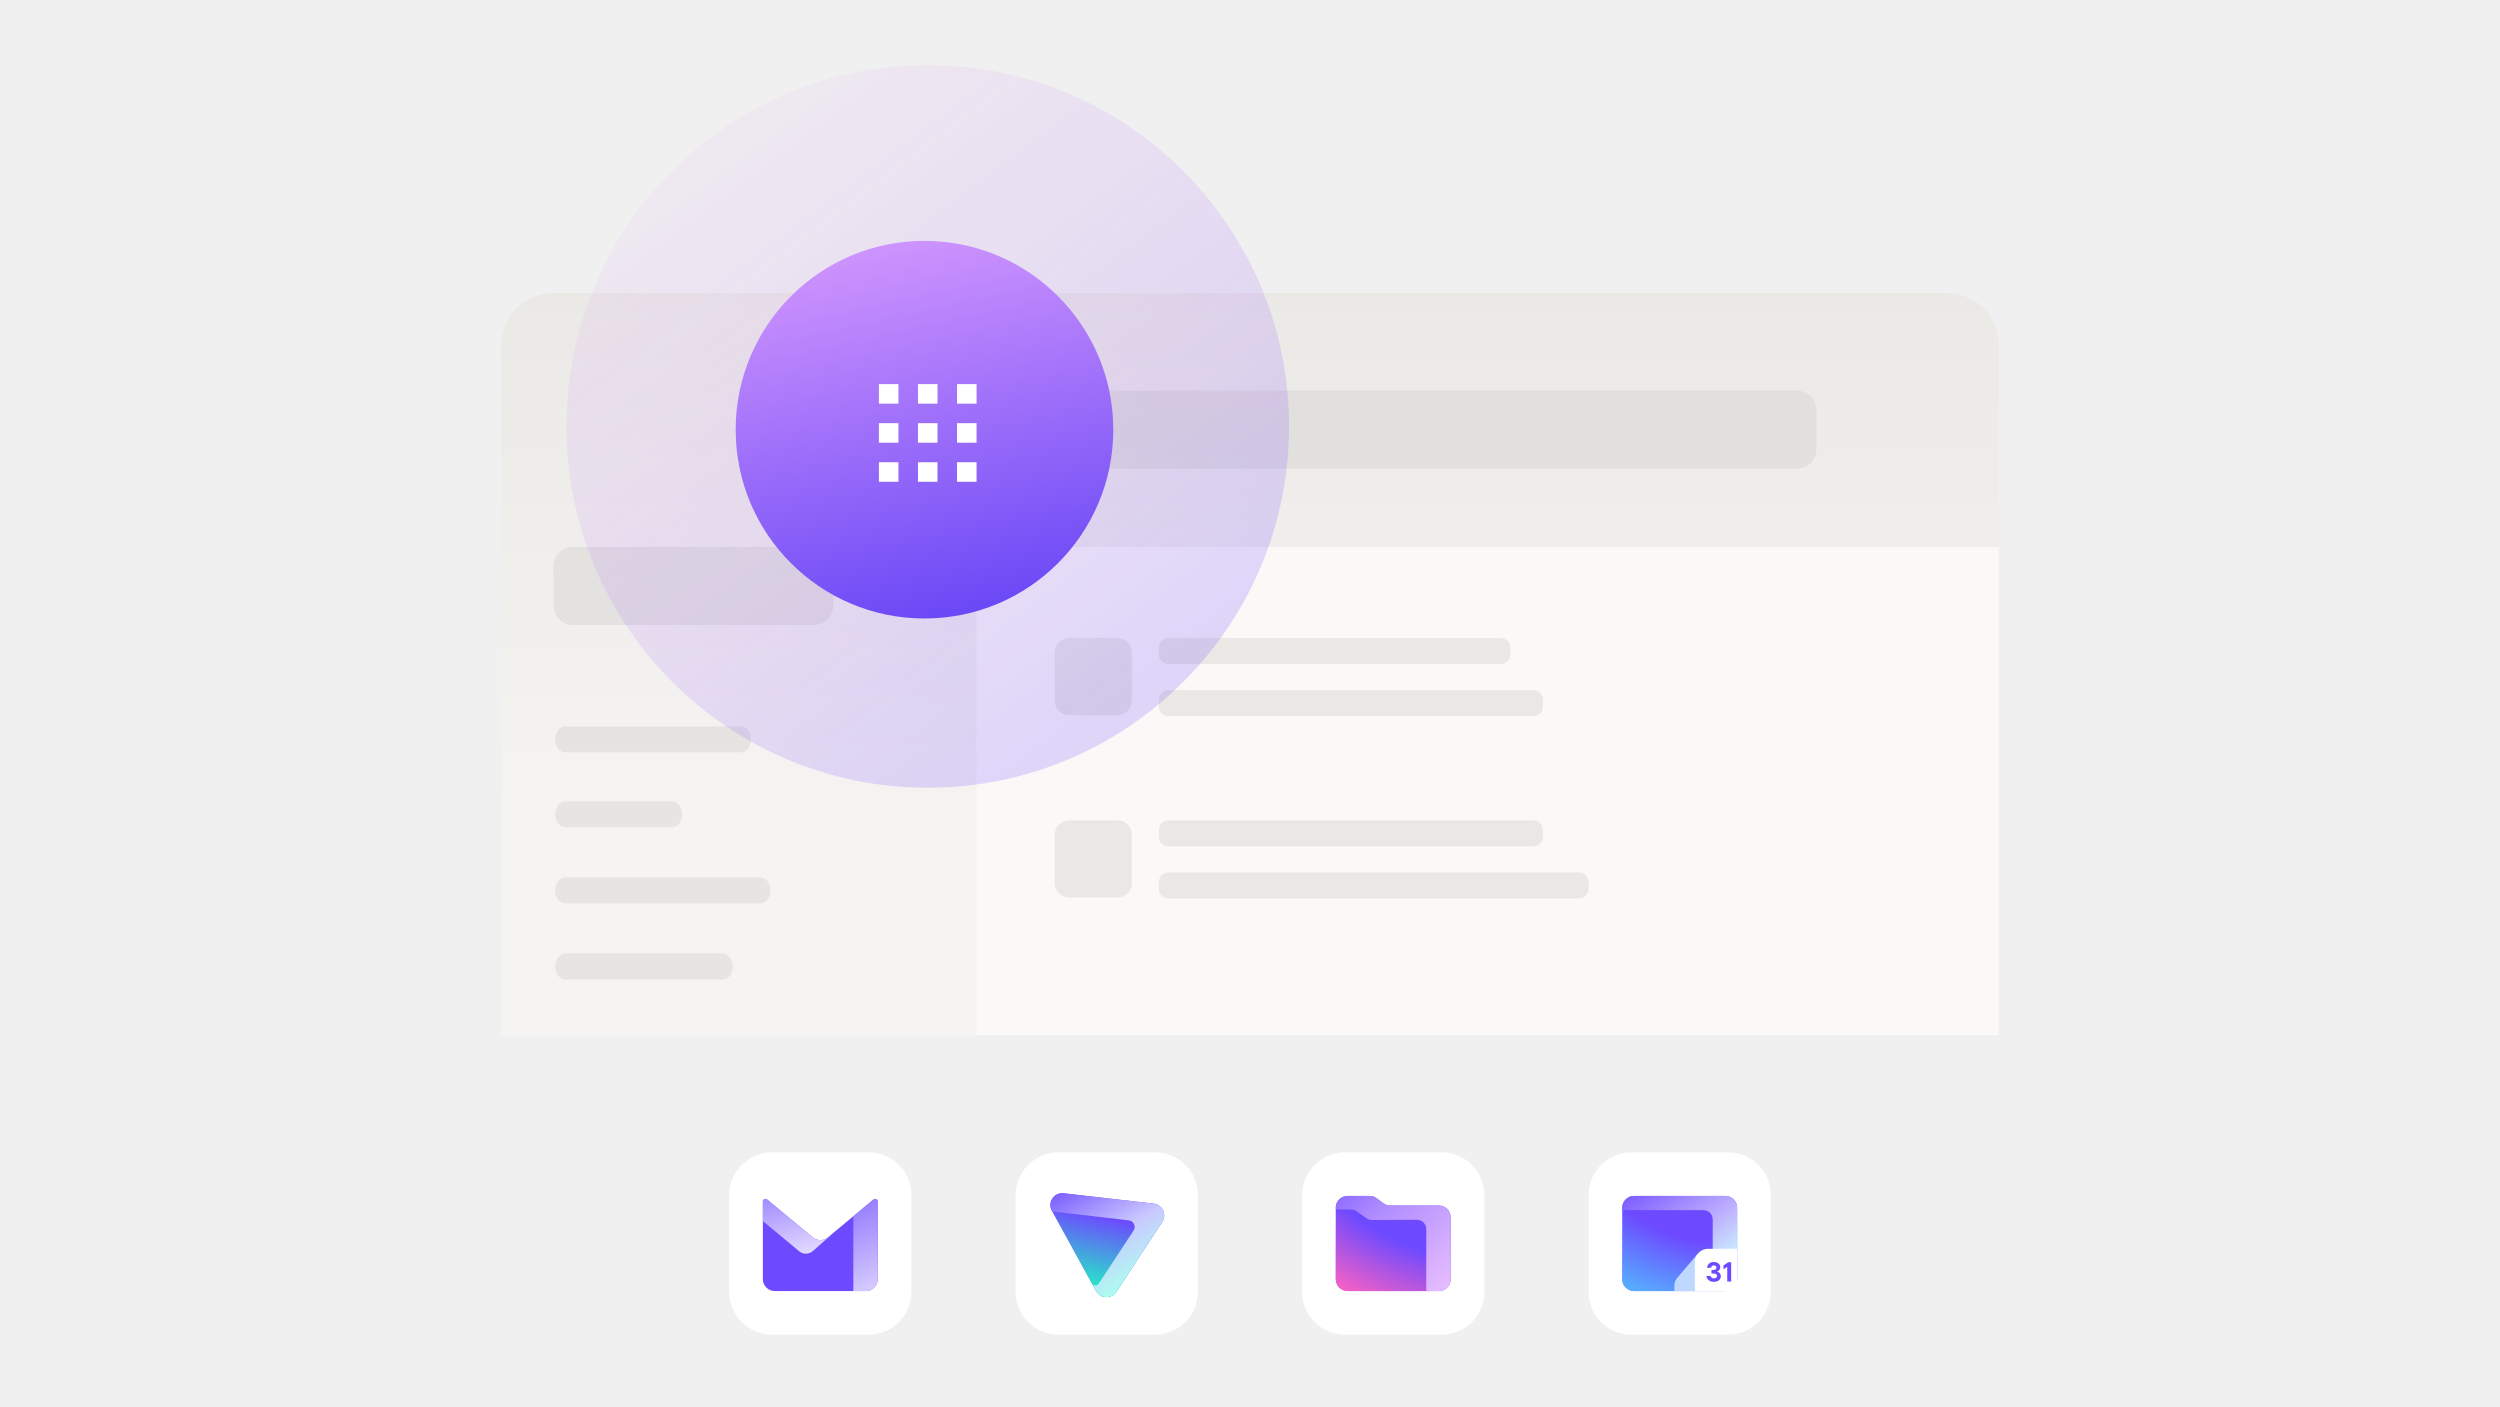
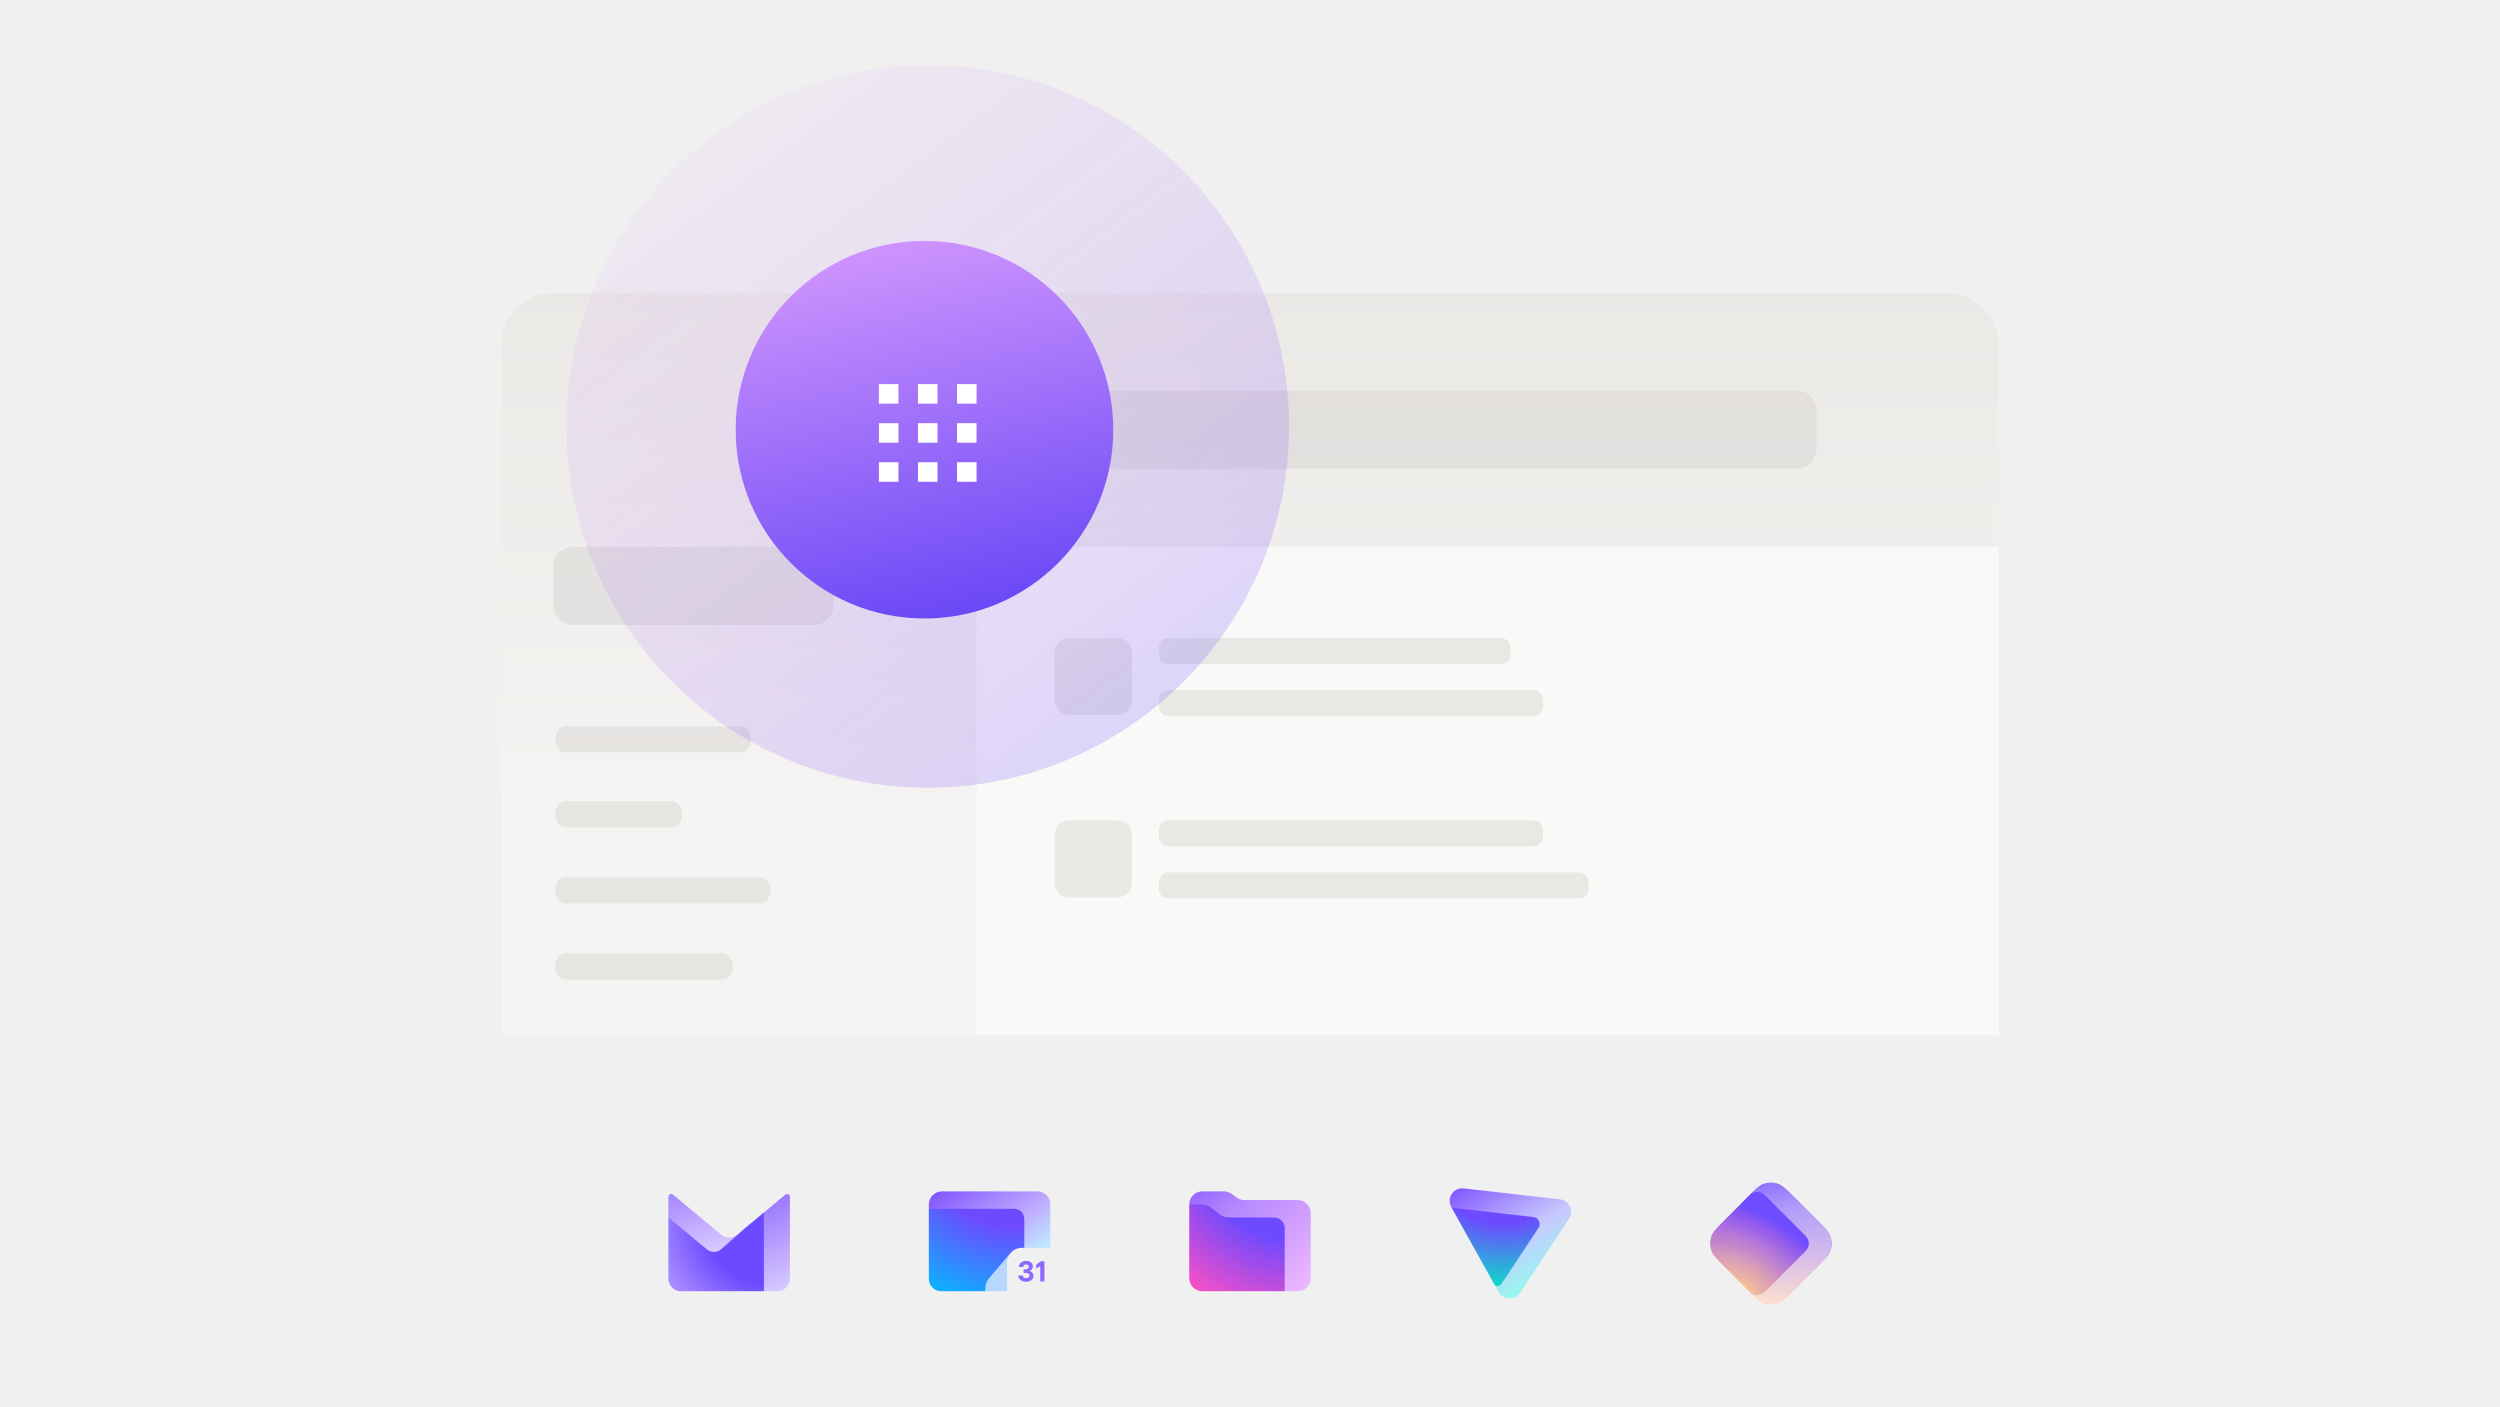
<svg xmlns="http://www.w3.org/2000/svg" width="384" height="216" fill="none" viewBox="0 0 384 216">
  <rect width="12" height="12" x="285" y="60" fill="#fff" rx="3" />
-   <path fill="#fff" d="M200 183.594a6.594 6.594 0 016.594-6.594h14.812a6.594 6.594 0 016.594 6.594v14.812a6.594 6.594 0 01-6.594 6.594h-14.812a6.594 6.594 0 01-6.594-6.594v-14.812z" />
-   <path fill="url(#paint0_linear_5741_18665)" d="M205.174 196.478v-10.957c0-1.008.817-1.826 1.826-1.826h3.425c.345 0 .682.111.96.315l1.146.842c.279.204.615.314.961.314H221c1.008 0 1.826.818 1.826 1.826v9.486a1.827 1.827 0 01-1.826 1.826h-14a1.826 1.826 0 01-1.826-1.826z" />
-   <path fill="url(#paint1_radial_5741_18665)" d="M205.174 196.478v-10.957c0-1.008.817-1.826 1.826-1.826h3.425c.345 0 .682.111.96.315l1.146.842c.279.204.615.314.961.314H221c1.008 0 1.826.818 1.826 1.826v9.486a1.827 1.827 0 01-1.826 1.826h-14a1.826 1.826 0 01-1.826-1.826z" />
-   <path fill="url(#paint2_linear_5741_18665)" fill-rule="evenodd" d="M213.492 185.166H221c1.008 0 1.826.818 1.826 1.826v9.486a1.827 1.827 0 01-1.826 1.826h-1.928v-9.528a1.42 1.42 0 00-1.428-1.42l-6.914.04a1.432 1.432 0 01-.832-.263l-1.539-1.095a1.421 1.421 0 00-.823-.263h-2.362v-.254c0-1.008.817-1.826 1.826-1.826h3.425c.345 0 .682.111.96.315l1.146.842c.279.204.615.314.961.314z" clip-rule="evenodd" />
-   <path fill="#fff" d="M112 183.594a6.594 6.594 0 016.594-6.594h14.812a6.594 6.594 0 016.594 6.594v14.812a6.594 6.594 0 01-6.594 6.594h-14.812a6.594 6.594 0 01-6.594-6.594v-14.812z" />
-   <path fill="#6D4AFF" d="M117.174 184.56c0-.344.4-.532.665-.312l6.994 5.808a1.826 1.826 0 002.334 0l6.994-5.808a.406.406 0 01.665.312v11.918a1.826 1.826 0 01-1.826 1.826h-14a1.825 1.825 0 01-1.826-1.826V184.56z" />
-   <path fill="url(#paint3_linear_5741_18665)" fill-rule="evenodd" d="M128.383 189.045l.001.001-3.522 3.111a1.624 1.624 0 01-2.113.032l-5.575-4.637v-2.993c0-.344.4-.532.665-.312l6.994 5.808a1.826 1.826 0 002.334 0l1.216-1.01z" clip-rule="evenodd" />
-   <path fill="url(#paint4_linear_5741_18665)" fill-rule="evenodd" d="M131.072 186.813v11.491H133a1.827 1.827 0 001.826-1.826V184.56a.406.406 0 00-.665-.312l-3.089 2.565z" clip-rule="evenodd" />
-   <path fill="#fff" d="M244 183.594a6.594 6.594 0 016.594-6.594h14.812a6.594 6.594 0 016.594 6.594v14.812a6.594 6.594 0 01-6.594 6.594h-14.812a6.594 6.594 0 01-6.594-6.594v-14.812z" />
-   <path fill="url(#paint5_linear_5741_18665)" d="M249.174 185.521c0-1.008.817-1.826 1.826-1.826h14c1.008 0 1.826.818 1.826 1.826v10.957a1.827 1.827 0 01-1.826 1.826h-14a1.826 1.826 0 01-1.826-1.826v-10.957z" />
-   <path fill="url(#paint6_radial_5741_18665)" d="M249.174 185.521c0-1.008.817-1.826 1.826-1.826h14c1.008 0 1.826.818 1.826 1.826v10.957a1.827 1.827 0 01-1.826 1.826h-14a1.826 1.826 0 01-1.826-1.826v-10.957z" />
-   <path fill="#BFD8FF" d="M257.188 197.454c0-.434.155-.854.437-1.184l3.216-3.774.101 5.808h-3.754v-.85z" />
-   <path fill="url(#paint7_linear_5741_18665)" fill-rule="evenodd" d="M263.072 183.695H251a1.826 1.826 0 00-1.826 1.826v.355h12.478c.784 0 1.42.636 1.42 1.421v7.253h3.754v-9.029a1.827 1.827 0 00-1.826-1.826H263.072z" clip-rule="evenodd" />
-   <path fill="#fff" d="M260.333 193.841c0-1.121.908-2.029 2.029-2.029h4.464v6.492h-6.493v-4.463z" />
-   <g>
-     <path fill="#6D4AFF" d="M262.108 195.986h.643a.488.488 0 00.503.378c.29 0 .481-.161.481-.395 0-.233-.2-.364-.595-.364h-.255v-.528h.221c.381 0 .537-.141.537-.352 0-.21-.169-.355-.403-.355a.405.405 0 00-.425.368h-.615c.021-.368.312-.897 1.04-.897.585 0 .989.334.989.801a.712.712 0 01-.492.677v.008a.71.71 0 01.581.72c0 .508-.465.844-1.067.844-.64.002-1.095-.362-1.143-.905zM265.44 193.889h.467v2.956h-.602v-2.267l-.581.394v-.598l.716-.485z" />
-   </g>
-   <g>
-     <path fill="#fff" d="M156 183.594a6.594 6.594 0 016.594-6.594h14.812a6.594 6.594 0 016.594 6.594v14.812a6.594 6.594 0 01-6.594 6.594h-14.812a6.594 6.594 0 01-6.594-6.594v-14.812z" />
-     <path fill="url(#paint8_linear_5741_18665)" fill-rule="evenodd" d="M168.358 198.29a1.826 1.826 0 003.126.119l7.035-10.72a1.826 1.826 0 00-1.319-2.816l-13.827-1.586c-1.474-.169-2.524 1.398-1.807 2.697l6.792 12.306z" clip-rule="evenodd" />
-     <path fill="url(#paint9_linear_5741_18665)" fill-rule="evenodd" d="M168.358 198.29a1.826 1.826 0 003.126.119l7.035-10.72a1.826 1.826 0 00-1.319-2.816l-13.827-1.586c-1.474-.169-2.524 1.398-1.807 2.697l6.792 12.306z" clip-rule="evenodd" />
-     <path fill="url(#paint10_linear_5741_18665)" fill-rule="evenodd" d="M169.379 196.228l-.625.939a.608.608 0 01-1.039-.043l.643 1.166c.115.208.261.382.427.521.799.669 2.075.549 2.699-.402l7.035-10.72a1.826 1.826 0 00-1.319-2.816l-13.827-1.586c-1.474-.169-2.524 1.398-1.807 2.697l.055.099 11.769 1.361c.75.087 1.146.934.731 1.565l-4.742 7.219z" clip-rule="evenodd" />
-   </g>
-   <path fill="url(#paint11_linear_5741_18665)" d="M299 45H85a8 8 0 00-8 8v106h230V53a8 8 0 00-8-8z" />
-   <path fill="#D1CFCD" d="M276 60H165a3 3 0 00-3 3v6a3 3 0 003 3h111a3 3 0 003-3v-6a3 3 0 00-3-3z" opacity=".42" />
-   <path fill="#FAF9F7" d="M307 84H150v75h157V84z" />
-   <path fill="#D1CFCD" d="M125 84H88a3 3 0 00-3 3v6a3 3 0 003 3h37a3 3 0 003-3v-6a3 3 0 00-3-3zM113.783 115.561H86.846c-.861 0-1.573-.905-1.573-2 0-1.096.712-2 1.573-2h26.937c.861 0 1.572.904 1.572 2 0 1.095-.711 2-1.572 2zM103.19 127.073H86.846c-.861 0-1.573-.905-1.573-2s.712-2 1.573-2h16.344c.861 0 1.572.905 1.572 2 .038 1.095-.674 2-1.572 2zM110.983 150.453H86.846c-.861 0-1.573-.905-1.573-2s.712-2 1.573-2h24.137c.861 0 1.573.905 1.573 2 .037 1.095-.674 2-1.573 2zM116.783 138.762H86.846c-.861 0-1.573-.905-1.573-2 0-1.096.712-2 1.573-2h29.937c.861 0 1.572.904 1.572 2 0 1.095-.711 2-1.572 2z" opacity=".42" />
-   <g>
-     <rect width="11.851" height="11.851" x="162" y="98" fill="#EAE8E5" rx="2.222" />
-     <path fill="#EAE8E5" d="M178 99.481c0-.818.663-1.481 1.481-1.481h51.038c.818 0 1.481.663 1.481 1.481v1.038a1.48 1.48 0 01-1.481 1.481h-51.038a1.48 1.48 0 01-1.481-1.481v-1.038zM178 107.481a1.48 1.48 0 011.481-1.481h56.038a1.48 1.48 0 011.481 1.481v1.038a1.48 1.48 0 01-1.481 1.481h-56.038a1.48 1.48 0 01-1.481-1.481v-1.038z" />
-   </g>
-   <g>
-     <rect width="11.851" height="11.851" x="162" y="126" fill="#EAE8E5" rx="2.222" />
-     <path fill="#EAE8E5" d="M178 127.481a1.48 1.48 0 011.481-1.481h56.038a1.48 1.48 0 011.481 1.481v1.038a1.48 1.48 0 01-1.481 1.481h-56.038a1.48 1.48 0 01-1.481-1.481v-1.038zM178 135.481a1.48 1.48 0 011.481-1.481h63.038a1.48 1.48 0 011.481 1.481v1.038a1.48 1.48 0 01-1.481 1.481h-63.038a1.48 1.48 0 01-1.481-1.481v-1.038z" />
-   </g>
-   <circle cx="142.5" cy="65.5" r="55.5" fill="url(#paint12_linear_5741_18665)" opacity=".2" />
-   <circle cx="142" cy="66" r="29" fill="url(#paint13_linear_5741_18665)" />
-   <g>
-     <path fill="#fff" d="M135 59h3v3h-3v-3zM141 59h3v3h-3v-3zM150 59h-3v3h3v-3zM135 71h3v3h-3v-3zM144 71h-3v3h3v-3zM147 71h3v3h-3v-3zM138 65h-3v3h3v-3zM141 65h3v3h-3v-3zM150 65h-3v3h3v-3z" />
-   </g>
+   <path fill="url(#a)" fill-rule="evenodd" d="m114.52 188.574.001.001-5.188 5.758-6.666-7.338v-3.165c0-.364.423-.563.703-.33l7.396 6.142a1.932 1.932 0 0 0 2.468 0l1.286-1.068Z" clip-rule="evenodd" />
+   <path fill="url(#b)" d="m117.333 186.238-2.813 2.336.001.001-3.725 3.29a1.715 1.715 0 0 1-2.234.033l-5.895-4.903v9.407a1.93 1.93 0 0 0 1.931 1.931h12.735l1.334-6.048-1.334-6.047Z" />
+   <path fill="url(#c)" fill-rule="evenodd" d="M117.333 186.24v12.093h2.069a1.931 1.931 0 0 0 1.931-1.931V183.83a.429.429 0 0 0-.703-.33l-3.297 2.74Z" clip-rule="evenodd" />
+   <path fill="url(#d)" d="M144.667 183a2 2 0 0 0-2 2v.667l.666.666v11.334L156.667 191l.666.667h4V185a2 2 0 0 0-2-2h-14.666Z" />
+   <path fill="url(#e)" d="M155.762 185.667h-13.095v10.746a1.92 1.92 0 0 0 1.92 1.92h6.746l3.501-5.251a2.274 2.274 0 0 1 2.106-1.415h.393v-4.429a1.57 1.57 0 0 0-1.571-1.571Z" />
+   <path fill="#B8D7FF" d="M151.333 198.333v-.408c0-.597.213-1.174.602-1.627l3.168-3.698c.07-.095.147-.185.23-.268l-.23.268a2.261 2.261 0 0 0-.437 1.34v4.393h-3.333Z" />
+   <path fill="#8F69FF" d="M156.4 195.924h.68a.524.524 0 0 0 .535.397c.307 0 .511-.168.511-.415 0-.246-.211-.383-.63-.383h-.27v-.556h.235c.404 0 .57-.148.57-.369s-.18-.374-.428-.374a.425.425 0 0 0-.45.385h-.656c.023-.387.331-.942 1.102-.942.619 0 1.047.35 1.047.843a.734.734 0 0 1-.144.44.75.75 0 0 1-.378.27v.009a.74.74 0 0 1 .615.757c0 .534-.493.886-1.13.886-.677.004-1.16-.377-1.209-.948Zm3.528-2.204h.495v3.108h-.639v-2.385l-.615.415v-.628l.759-.51Z" />
+   <path fill="url(#f)" d="m182.667 185 2.666-1.333 4.667 2.666h8v11.334l-.667.666h-12.666a2 2 0 0 1-2-2V185Z" />
+   <path fill="url(#g)" fill-rule="evenodd" d="M189.974 183.951c.342.248.754.382 1.176.382h8.183a2 2 0 0 1 2 2v10a2 2 0 0 1-2 2h-2v-9.666c0-.921-.746-1.667-1.666-1.667h-7c-.433 0-.854-.14-1.2-.4l-1.6-1.2c-.347-.26-.768-.4-1.2-.4h-2a2 2 0 0 1 2-2h3.349c.423 0 .835.134 1.176.383l.782.568Z" clip-rule="evenodd" />
+   <path fill="url(#h)" fill-rule="evenodd" d="M230.164 198.433c.71 1.275 2.532 1.344 3.337.126l7.51-11.356c.797-1.205.035-2.819-1.407-2.983l-14.762-1.68c-1.574-.179-2.694 1.48-1.929 2.856l.06.108 6.587 4.513-.08 7.18.684 1.236Z" clip-rule="evenodd" />
+   <path fill="url(#i)" d="m230.587 197.243.667-.994 5.063-7.648a1.074 1.074 0 0 0-.781-1.658l-12.565-1.442 6.509 11.701a.652.652 0 0 0 1.107.041Z" />
+   <path fill="url(#j)" d="M268.28 184.025c1.302-1.302 1.953-1.953 2.704-2.197a3.281 3.281 0 0 1 2.032 0c.751.244 1.402.895 2.704 2.197l3.255 3.255c1.302 1.302 1.953 1.953 2.197 2.704.215.66.215 1.372 0 2.032-.244.751-.895 1.402-2.197 2.704l-3.255 3.255c-1.302 1.302-1.953 1.954-2.704 2.197a3.281 3.281 0 0 1-2.032 0c-.751-.243-1.402-.895-2.704-2.197l-.612-.686c-.371-.415-.556-.623-.688-.859a2.454 2.454 0 0 1-.255-.669c-.058-.264-.058-.542-.058-1.098v-7.326c0-.556 0-.834.058-1.098.052-.234.138-.46.255-.669.132-.236.317-.444.688-.859l.612-.686Z" />
+   <path fill="url(#k)" d="M268.28 184.025c1.302-1.302 1.953-1.953 2.704-2.197a3.281 3.281 0 0 1 2.032 0c.751.244 1.402.895 2.704 2.197l3.255 3.255c1.302 1.302 1.953 1.953 2.197 2.704.215.66.215 1.372 0 2.032-.244.751-.895 1.402-2.197 2.704l-3.255 3.255c-1.302 1.302-1.953 1.954-2.704 2.197a3.281 3.281 0 0 1-2.032 0c-.751-.243-1.402-.895-2.704-2.197l-.612-.686c-.371-.415-.556-.623-.688-.859a2.454 2.454 0 0 1-.255-.669c-.058-.264-.058-.542-.058-1.098v-7.326c0-.556 0-.834.058-1.098.052-.234.138-.46.255-.669.132-.236.317-.444.688-.859l.612-.686Z" />
+   <path fill="url(#l)" d="M268.047 184.257c.651-.651.977-.976 1.352-1.098.33-.108.686-.108 1.016 0 .376.122.701.447 1.352 1.098l4.883 4.883c.651.651.977.976 1.099 1.352.107.33.107.686 0 1.016-.122.375-.448.701-1.099 1.352l-4.883 4.883c-.651.651-.976.976-1.352 1.098-.33.107-.686.107-1.016 0-.375-.122-.701-.447-1.352-1.098l-3.022-3.023c-1.303-1.302-1.954-1.953-2.198-2.704a3.296 3.296 0 0 1 0-2.032c.244-.751.895-1.402 2.198-2.704l3.022-3.023Z" />
+   <path fill="url(#m)" d="M299 45H85a8 8 0 0 0-8 8v106h230V53a8 8 0 0 0-8-8Z" />
+   <path fill="#D1CFCD" d="M276 60H165a3 3 0 0 0-3 3v6a3 3 0 0 0 3 3h111a3 3 0 0 0 3-3v-6a3 3 0 0 0-3-3Z" opacity=".42" />
+   <path fill="#FAF9F7" d="M307 84H150v75h157V84Z" />
+   <path fill="#D1CFCD" d="M125 84H88a3 3 0 0 0-3 3v6a3 3 0 0 0 3 3h37a3 3 0 0 0 3-3v-6a3 3 0 0 0-3-3Zm-11.217 31.561H86.846c-.861 0-1.573-.905-1.573-2 0-1.096.712-2 1.573-2h26.937c.861 0 1.572.904 1.572 2 0 1.095-.711 2-1.572 2Zm-10.593 11.512H86.846c-.861 0-1.573-.905-1.573-2s.712-2 1.573-2h16.344c.861 0 1.572.905 1.572 2 .038 1.095-.674 2-1.572 2Zm7.793 23.38H86.846c-.861 0-1.573-.905-1.573-2s.712-2 1.573-2h24.137c.861 0 1.573.905 1.573 2 .037 1.095-.674 2-1.573 2Zm5.8-11.691H86.846c-.861 0-1.573-.905-1.573-2 0-1.096.712-2 1.573-2h29.937c.861 0 1.572.904 1.572 2 0 1.095-.711 2-1.572 2Z" opacity=".42" />
+   <rect width="11.851" height="11.851" x="162" y="98" fill="#EAE8E5" rx="2.222" />
+   <path fill="#EAE8E5" d="M178 99.481A1.48 1.48 0 0 1 179.481 98h51.038A1.48 1.48 0 0 1 232 99.481v1.038a1.48 1.48 0 0 1-1.481 1.481h-51.038a1.48 1.48 0 0 1-1.481-1.481v-1.038Zm0 8a1.48 1.48 0 0 1 1.481-1.481h56.038a1.48 1.48 0 0 1 1.481 1.481v1.038a1.48 1.48 0 0 1-1.481 1.481h-56.038a1.48 1.48 0 0 1-1.481-1.481v-1.038Z" />
+   <rect width="11.851" height="11.851" x="162" y="126" fill="#EAE8E5" rx="2.222" />
+   <path fill="#EAE8E5" d="M178 127.481a1.48 1.48 0 0 1 1.481-1.481h56.038a1.48 1.48 0 0 1 1.481 1.481v1.038a1.48 1.48 0 0 1-1.481 1.481h-56.038a1.48 1.48 0 0 1-1.481-1.481v-1.038Zm0 8a1.48 1.48 0 0 1 1.481-1.481h63.038a1.48 1.48 0 0 1 1.481 1.481v1.038a1.48 1.48 0 0 1-1.481 1.481h-63.038a1.48 1.48 0 0 1-1.481-1.481v-1.038Z" />
+   <circle cx="142.5" cy="65.5" r="55.5" fill="url(#n)" opacity=".2" />
+   <circle cx="142" cy="66" r="29" fill="url(#o)" />
+   <path fill="#fff" d="M135 59h3v3h-3v-3Zm6 0h3v3h-3v-3Zm9 0h-3v3h3v-3Zm-15 12h3v3h-3v-3Zm9 0h-3v3h3v-3Zm3 0h3v3h-3v-3Zm-9-6h-3v3h3v-3Zm3 0h3v3h-3v-3Zm9 0h-3v3h3v-3Z" />
  <defs>
-     <linearGradient id="paint0_linear_5741_18665" x1="214.013" x2="215.381" y1="176.301" y2="195.553" gradientUnits="userSpaceOnUse">
-       <stop offset=".989" stop-color="#6D4AFF" />
+     <linearGradient id="a" x1="109.671" x2="103.411" y1="194.435" y2="172.687" gradientUnits="userSpaceOnUse">
+       <stop stop-color="#E3D9FF" />
+       <stop offset="1" stop-color="#7341FF" />
    </linearGradient>
-     <linearGradient id="paint2_linear_5741_18665" x1="199.239" x2="221.304" y1="181.261" y2="205.507" gradientUnits="userSpaceOnUse">
+     <linearGradient id="c" x1="127.37" x2="112.969" y1="208.015" y2="176.95" gradientUnits="userSpaceOnUse">
+       <stop offset=".271" stop-color="#E3D9FF" />
+       <stop offset="1" stop-color="#7341FF" />
+     </linearGradient>
+     <linearGradient id="d" x1="158.348" x2="147.46" y1="193.024" y2="177.206" gradientUnits="userSpaceOnUse">
+       <stop stop-color="#BFE8FF" />
+       <stop offset=".307" stop-color="#BFABFF" />
+       <stop offset="1" stop-color="#7341FF" />
+     </linearGradient>
+     <linearGradient id="g" x1="182.42" x2="205.563" y1="174.998" y2="200.621" gradientUnits="userSpaceOnUse">
+       <stop stop-color="#7341FF" />
+       <stop offset=".359" stop-color="#B487FF" />
+       <stop offset="1" stop-color="#FFC8FF" />
+     </linearGradient>
+     <linearGradient id="h" x1="239.547" x2="227.535" y1="198.432" y2="177.718" gradientUnits="userSpaceOnUse">
+       <stop offset=".066" stop-color="#8EFFEE" />
+       <stop offset=".45" stop-color="#C9C7FF" />
+       <stop offset="1" stop-color="#7341FF" />
+     </linearGradient>
+     <linearGradient id="k" x1="267.657" x2="271.287" y1="177.96" y2="200.119" gradientUnits="userSpaceOnUse">
      <stop stop-color="#6D4AFF" />
-       <stop offset=".359" stop-color="#AE8CFF" />
-       <stop offset="1" stop-color="#F8CCFF" />
+       <stop offset=".392" stop-color="#B39FFB" stop-opacity=".978" />
+       <stop offset="1" stop-color="#FFE8DB" stop-opacity=".8" />
    </linearGradient>
-     <linearGradient id="paint3_linear_5741_18665" x1="130.489" x2="126.465" y1="191.075" y2="173.897" gradientUnits="userSpaceOnUse">
-       <stop stop-color="#E2DBFF" />
-       <stop offset="1" stop-color="#6D4AFF" />
-     </linearGradient>
-     <linearGradient id="paint4_linear_5741_18665" x1="140.203" x2="126.472" y1="207.612" y2="178.28" gradientUnits="userSpaceOnUse">
-       <stop offset=".271" stop-color="#E2DBFF" />
-       <stop offset="1" stop-color="#6D4AFF" />
-     </linearGradient>
-     <linearGradient id="paint5_linear_5741_18665" x1="258" x2="259.202" y1="177.859" y2="194.939" gradientUnits="userSpaceOnUse">
-       <stop offset=".989" stop-color="#6D4AFF" />
-     </linearGradient>
-     <linearGradient id="paint7_linear_5741_18665" x1="266.826" x2="255.789" y1="191.634" y2="176.413" gradientUnits="userSpaceOnUse">
-       <stop stop-color="#C8E8FF" />
-       <stop offset=".308" stop-color="#BDAEFF" />
-       <stop offset="1" stop-color="#6D4AFF" />
-     </linearGradient>
-     <linearGradient id="paint8_linear_5741_18665" x1="170.942" x2="171.537" y1="173.602" y2="193.829" gradientUnits="userSpaceOnUse">
-       <stop offset=".989" stop-color="#6D4AFF" />
-     </linearGradient>
-     <linearGradient id="paint9_linear_5741_18665" x1="171.058" x2="166.114" y1="176.402" y2="197.688" gradientUnits="userSpaceOnUse">
-       <stop offset=".48" stop-color="#24ECC6" stop-opacity="0" />
-       <stop offset=".994" stop-color="#24ECC6" />
-     </linearGradient>
-     <linearGradient id="paint10_linear_5741_18665" x1="172.693" x2="161.732" y1="200.02" y2="181.275" gradientUnits="userSpaceOnUse">
-       <stop offset=".066" stop-color="#ABFFEF" />
-       <stop offset=".45" stop-color="#CAC9FF" />
-       <stop offset="1" stop-color="#6D4AFF" />
-     </linearGradient>
-     <linearGradient id="paint11_linear_5741_18665" x1="192" x2="192" y1="36.5" y2="125.5" gradientUnits="userSpaceOnUse">
+     <linearGradient id="m" x1="192" x2="192" y1="36.5" y2="125.5" gradientUnits="userSpaceOnUse">
      <stop stop-color="#EAE8E5" />
      <stop offset="1" stop-color="#F5F4F2" />
    </linearGradient>
-     <linearGradient id="paint12_linear_5741_18665" x1="171" x2="105" y1="108" y2="20" gradientUnits="userSpaceOnUse">
+     <linearGradient id="n" x1="171" x2="105" y1="108" y2="20" gradientUnits="userSpaceOnUse">
      <stop stop-color="#6D4AFF" />
      <stop offset="1" stop-color="#C54AFF" stop-opacity=".2" />
    </linearGradient>
-     <linearGradient id="paint13_linear_5741_18665" x1="144.788" x2="160.962" y1="17.481" y2="91.654" gradientUnits="userSpaceOnUse">
+     <linearGradient id="o" x1="144.788" x2="160.962" y1="17.481" y2="91.654" gradientUnits="userSpaceOnUse">
      <stop stop-color="#ECAAFF" />
      <stop offset="1" stop-color="#6A48F6" />
    </linearGradient>
-     <radialGradient id="paint1_radial_5741_18665" cx="0" cy="0" r="1" gradientTransform="matrix(-11.18912 22.86407 -35.57143 -17.4078 219.66 177.291)" gradientUnits="userSpaceOnUse">
-       <stop offset=".556" stop-color="#FF62C0" stop-opacity="0" />
-       <stop offset=".994" stop-color="#FF62C0" />
+     <radialGradient id="b" cx="0" cy="0" r="1" gradientTransform="matrix(18.6588 0 0 17.5874 118.597 187.718)" gradientUnits="userSpaceOnUse">
+       <stop offset=".556" stop-color="#6D4AFF" />
+       <stop offset=".994" stop-color="#AA8EFF" />
    </radialGradient>
-     <radialGradient id="paint6_radial_5741_18665" cx="0" cy="0" r="1" gradientTransform="rotate(110.421 69.377 178.852) scale(25.2229 33.6111)" gradientUnits="userSpaceOnUse">
-       <stop offset=".556" stop-color="#54B7FF" stop-opacity="0" />
-       <stop offset=".994" stop-color="#54B7FF" />
+     <radialGradient id="e" cx="0" cy="0" r="1" gradientTransform="matrix(29.9456 0 0 26.7606 156.772 175.099)" gradientUnits="userSpaceOnUse">
+       <stop offset=".503" stop-color="#6D4AFF" />
+       <stop offset=".994" stop-color="#06B8FF" />
+     </radialGradient>
+     <radialGradient id="f" cx="0" cy="0" r="1" gradientTransform="matrix(28.6117 0 0 30.368 199.284 173.591)" gradientUnits="userSpaceOnUse">
+       <stop offset=".556" stop-color="#6D4AFF" />
+       <stop offset="1" stop-color="#FF50C3" />
+     </radialGradient>
+     <radialGradient id="i" cx="0" cy="0" r="1" gradientTransform="matrix(-1.24824 19.01748 -24.52513 -1.60974 230.605 180.144)" gradientUnits="userSpaceOnUse">
+       <stop offset=".403" stop-color="#6D4AFF" />
+       <stop offset=".994" stop-color="#00F0C3" />
+     </radialGradient>
+     <radialGradient id="j" cx="0" cy="0" r="1" gradientTransform="matrix(8.22448 -13.2348 20.6965 12.8614 268.3 200.697)" gradientUnits="userSpaceOnUse">
+       <stop stop-color="#FFD580" />
+       <stop offset=".094" stop-color="#F6C592" />
+       <stop offset=".205" stop-color="#EBB6A2" />
+       <stop offset=".324" stop-color="#DFA5AF" />
+       <stop offset=".429" stop-color="#D397BE" />
+       <stop offset=".534" stop-color="#C486CB" />
+       <stop offset=".649" stop-color="#B578D9" />
+       <stop offset=".771" stop-color="#A166E5" />
+       <stop offset=".891" stop-color="#8B57F2" />
+       <stop offset="1" stop-color="#704CFF" />
+     </radialGradient>
+     <radialGradient id="l" cx="0" cy="0" r="1" gradientTransform="rotate(-58.142 312.265 -140.676) scale(12.5334 19.5997)" gradientUnits="userSpaceOnUse">
+       <stop stop-color="#FFD580" />
+       <stop offset=".094" stop-color="#F6C592" />
+       <stop offset=".205" stop-color="#EBB6A2" />
+       <stop offset=".324" stop-color="#DFA5AF" />
+       <stop offset=".429" stop-color="#D397BE" />
+       <stop offset=".534" stop-color="#C486CB" />
+       <stop offset=".649" stop-color="#B578D9" />
+       <stop offset=".771" stop-color="#A166E5" />
+       <stop offset=".891" stop-color="#8B57F2" />
+       <stop offset="1" stop-color="#704CFF" />
    </radialGradient>
  </defs>
</svg>
